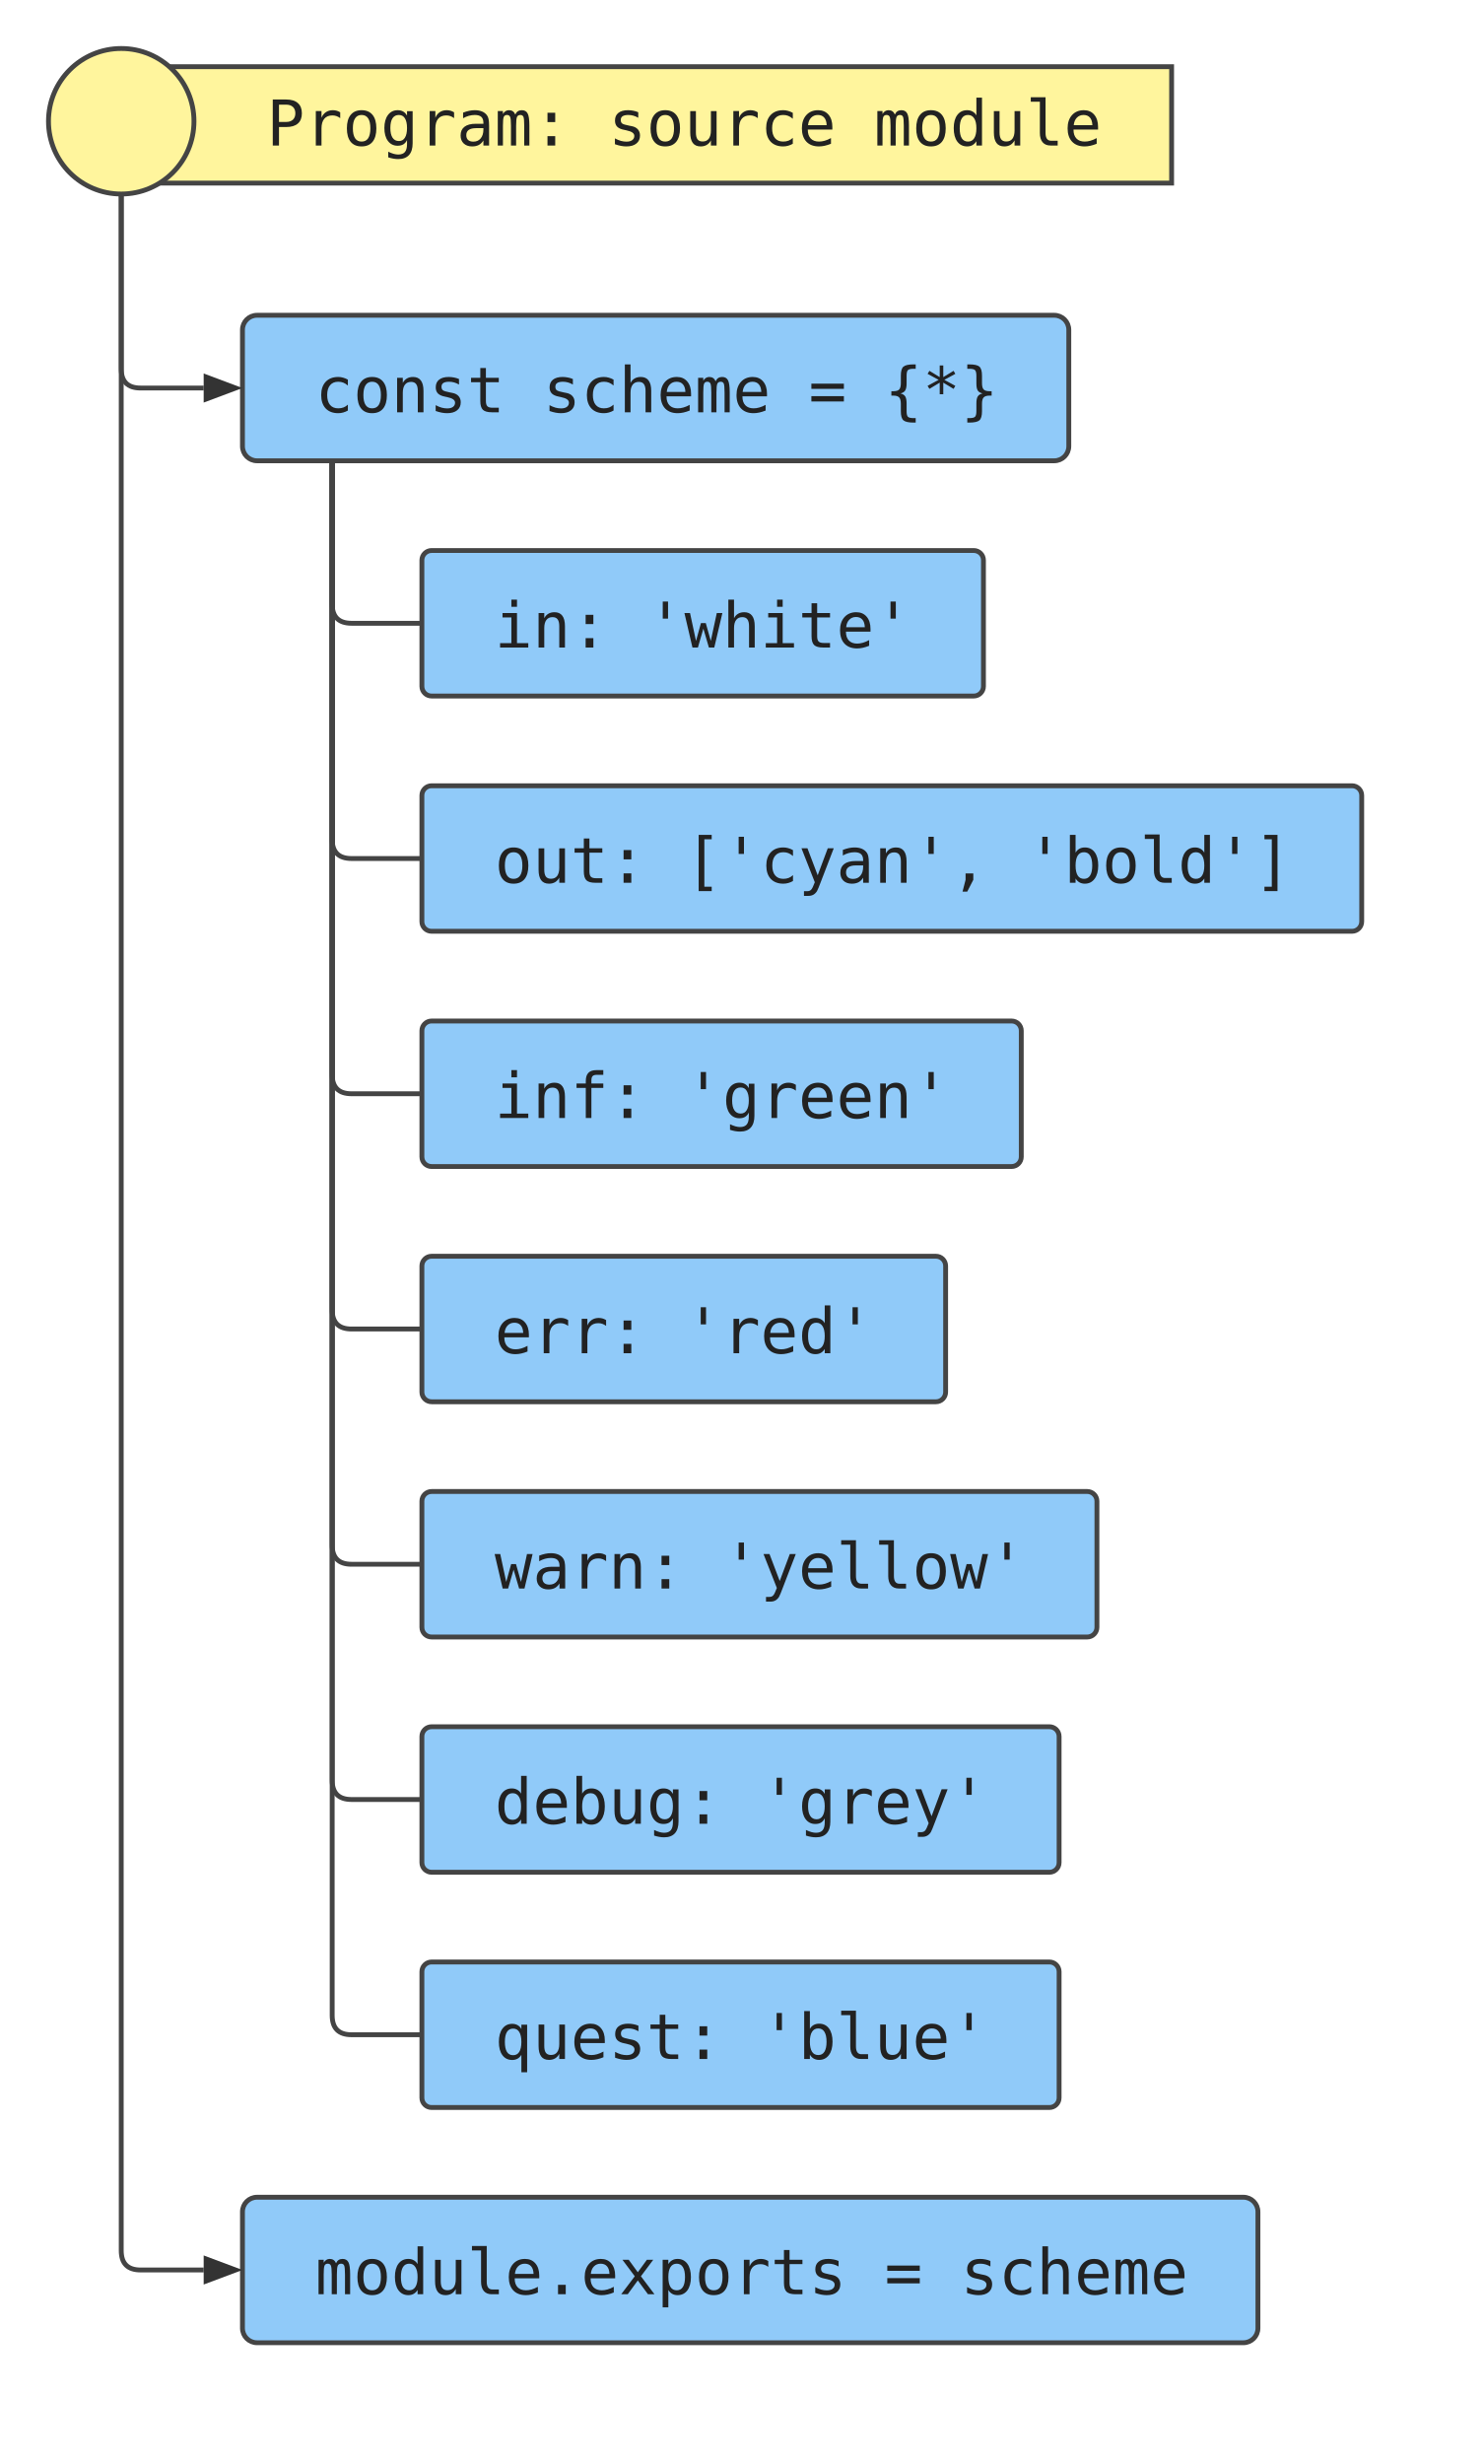
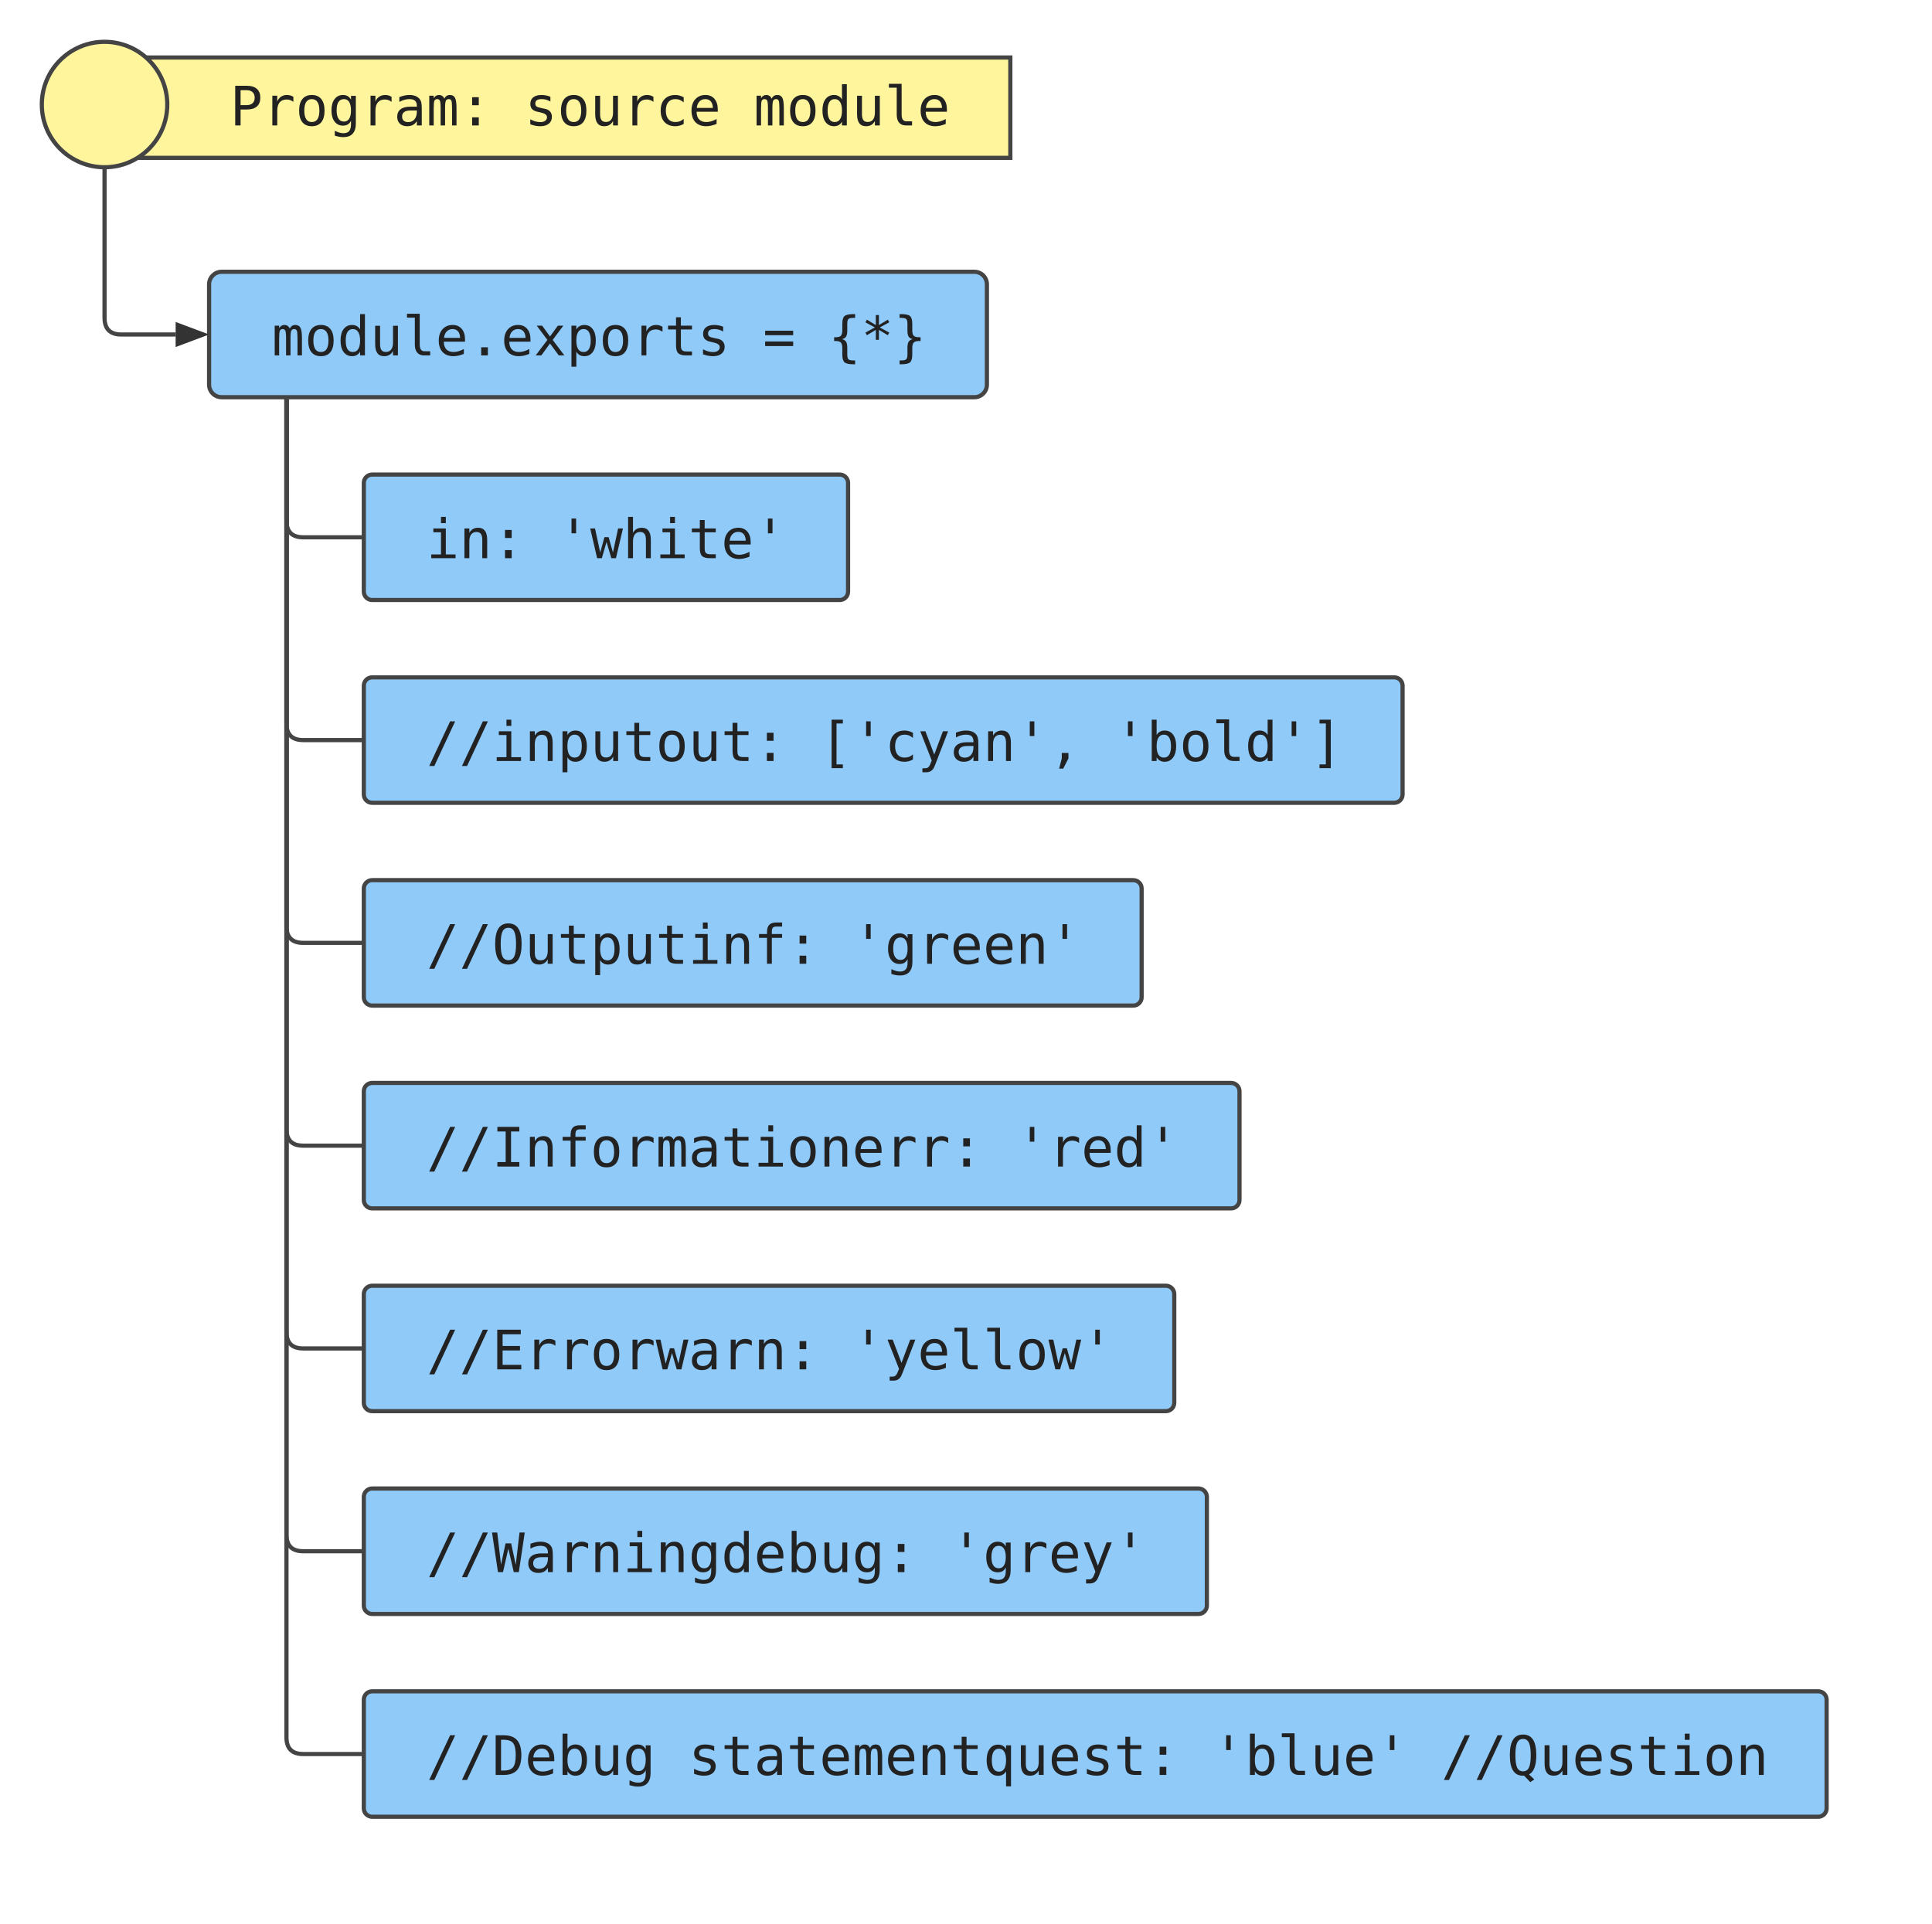
- <svg xmlns="http://www.w3.org/2000/svg" width="306" height="508">
+ <svg xmlns="http://www.w3.org/2000/svg" width="462" height="460">
  <g>
-     <rect x="50" y="65" width="170.4" height="30" rx="3" ry="3" style="fill:#90caf9; stroke:#444; stroke-width:1" />
+     <rect x="50" y="65" width="186" height="30" rx="3" ry="3" style="fill:#90caf9; stroke:#444; stroke-width:1" />
    <text x="65" y="85" font-family="monospace" font-size="13" fill="#222">
-       <tspan x="65" y="85">const scheme = {*}</tspan>
+       <tspan x="65" y="85">module.exports = {*}</tspan>
    </text>
  </g>
  <g>
    <rect x="87" y="113.5" width="115.8" height="30" rx="2" ry="2" style="fill:#90caf9; stroke:#444; stroke-width:1" />
    <text x="102" y="133.5" font-family="monospace" font-size="13" fill="#222">
      <tspan x="102" y="133.5">in: 'white'</tspan>
    </text>
  </g>
  <g>
-     <rect x="87" y="162" width="193.8" height="30" rx="2" ry="2" style="fill:#90caf9; stroke:#444; stroke-width:1" />
+     <rect x="87" y="162" width="248.4" height="30" rx="2" ry="2" style="fill:#90caf9; stroke:#444; stroke-width:1" />
    <text x="102" y="182" font-family="monospace" font-size="13" fill="#222">
-       <tspan x="102" y="182">out: ['cyan', 'bold']</tspan>
+       <tspan x="102" y="182">//input
+ out: ['cyan', 'bold']</tspan>
    </text>
  </g>
  <g>
-     <rect x="87" y="210.5" width="123.6" height="30" rx="2" ry="2" style="fill:#90caf9; stroke:#444; stroke-width:1" />
+     <rect x="87" y="210.5" width="186" height="30" rx="2" ry="2" style="fill:#90caf9; stroke:#444; stroke-width:1" />
    <text x="102" y="230.5" font-family="monospace" font-size="13" fill="#222">
-       <tspan x="102" y="230.5">inf: 'green'</tspan>
+       <tspan x="102" y="230.5">//Output
+ inf: 'green'</tspan>
    </text>
  </g>
  <g>
-     <rect x="87" y="259" width="108" height="30" rx="2" ry="2" style="fill:#90caf9; stroke:#444; stroke-width:1" />
+     <rect x="87" y="259" width="209.4" height="30" rx="2" ry="2" style="fill:#90caf9; stroke:#444; stroke-width:1" />
    <text x="102" y="279" font-family="monospace" font-size="13" fill="#222">
-       <tspan x="102" y="279">err: 'red'</tspan>
+       <tspan x="102" y="279">//Information
+ err: 'red'</tspan>
    </text>
  </g>
  <g>
-     <rect x="87" y="307.5" width="139.2" height="30" rx="2" ry="2" style="fill:#90caf9; stroke:#444; stroke-width:1" />
+     <rect x="87" y="307.5" width="193.8" height="30" rx="2" ry="2" style="fill:#90caf9; stroke:#444; stroke-width:1" />
    <text x="102" y="327.5" font-family="monospace" font-size="13" fill="#222">
-       <tspan x="102" y="327.5">warn: 'yellow'</tspan>
+       <tspan x="102" y="327.5">//Error
+ warn: 'yellow'</tspan>
    </text>
  </g>
  <g>
-     <rect x="87" y="356" width="131.4" height="30" rx="2" ry="2" style="fill:#90caf9; stroke:#444; stroke-width:1" />
+     <rect x="87" y="356" width="201.6" height="30" rx="2" ry="2" style="fill:#90caf9; stroke:#444; stroke-width:1" />
    <text x="102" y="376" font-family="monospace" font-size="13" fill="#222">
-       <tspan x="102" y="376">debug: 'grey'</tspan>
+       <tspan x="102" y="376">//Warning
+ debug: 'grey'</tspan>
    </text>
  </g>
  <g>
-     <rect x="87" y="404.5" width="131.4" height="30" rx="2" ry="2" style="fill:#90caf9; stroke:#444; stroke-width:1" />
+     <rect x="87" y="404.5" width="349.8" height="30" rx="2" ry="2" style="fill:#90caf9; stroke:#444; stroke-width:1" />
    <text x="102" y="424.5" font-family="monospace" font-size="13" fill="#222">
-       <tspan x="102" y="424.5">quest: 'blue'</tspan>
-     </text>
-   </g>
-   <g>
-     <rect x="50" y="453" width="209.4" height="30" rx="3" ry="3" style="fill:#90caf9; stroke:#444; stroke-width:1" />
-     <text x="65" y="473" font-family="monospace" font-size="13" fill="#222">
-       <tspan x="65" y="473">module.exports = scheme</tspan>
+       <tspan x="102" y="424.5">//Debug statement
+ quest: 'blue' //Question</tspan>
    </text>
  </g>
  <g>
    <rect x="25" y="13.75" width="216.6" height="24" style="fill:#fff59d; stroke:#444; stroke-width:1" />
    <circle cx="25" cy="25" r="15" style="fill:#fff59d; stroke:#444; stroke-width:1" />
    <text x="55" y="30" font-family="monospace" font-size="13" fill="#222">
      <tspan x="55" y="30">Program: source module</tspan>
    </text>
  </g>
  <g>
    <path d="M25, 40 L25 76 Q25 80                 29 80                 L42 80 " style="fill:none; stroke:#444; stroke-width:1" />
    <path d="M42, 77 L50, 80 L42, 83 Z" fill="#333" />
  </g>
  <g>
    <path d="M68.5, 95 L68.5 124.5 Q68.5 128.5                 72.5 128.5                 L87 128.5 " style="fill:none; stroke:#444; stroke-width:1" />
               false
            </g>
  <g>
    <path d="M68.5, 95 L68.5 173 Q68.5 177                 72.5 177                 L87 177 " style="fill:none; stroke:#444; stroke-width:1" />
               false
            </g>
  <g>
    <path d="M68.5, 95 L68.5 221.5 Q68.5 225.5                 72.5 225.5                 L87 225.5 " style="fill:none; stroke:#444; stroke-width:1" />
               false
            </g>
  <g>
    <path d="M68.5, 95 L68.5 270 Q68.5 274                 72.5 274                 L87 274 " style="fill:none; stroke:#444; stroke-width:1" />
               false
            </g>
  <g>
    <path d="M68.5, 95 L68.5 318.5 Q68.5 322.5                 72.5 322.5                 L87 322.5 " style="fill:none; stroke:#444; stroke-width:1" />
               false
            </g>
  <g>
    <path d="M68.5, 95 L68.5 367 Q68.5 371                 72.5 371                 L87 371 " style="fill:none; stroke:#444; stroke-width:1" />
               false
            </g>
  <g>
    <path d="M68.5, 95 L68.5 415.5 Q68.5 419.5                 72.5 419.5                 L87 419.5 " style="fill:none; stroke:#444; stroke-width:1" />
               false
            </g>
-   <g>
-     <path d="M25, 40 L25 464 Q25 468                 29 468                 L42 468 " style="fill:none; stroke:#444; stroke-width:1" />
-     <path d="M42, 465 L50, 468 L42, 471 Z" fill="#333" />
-   </g>
</svg>
